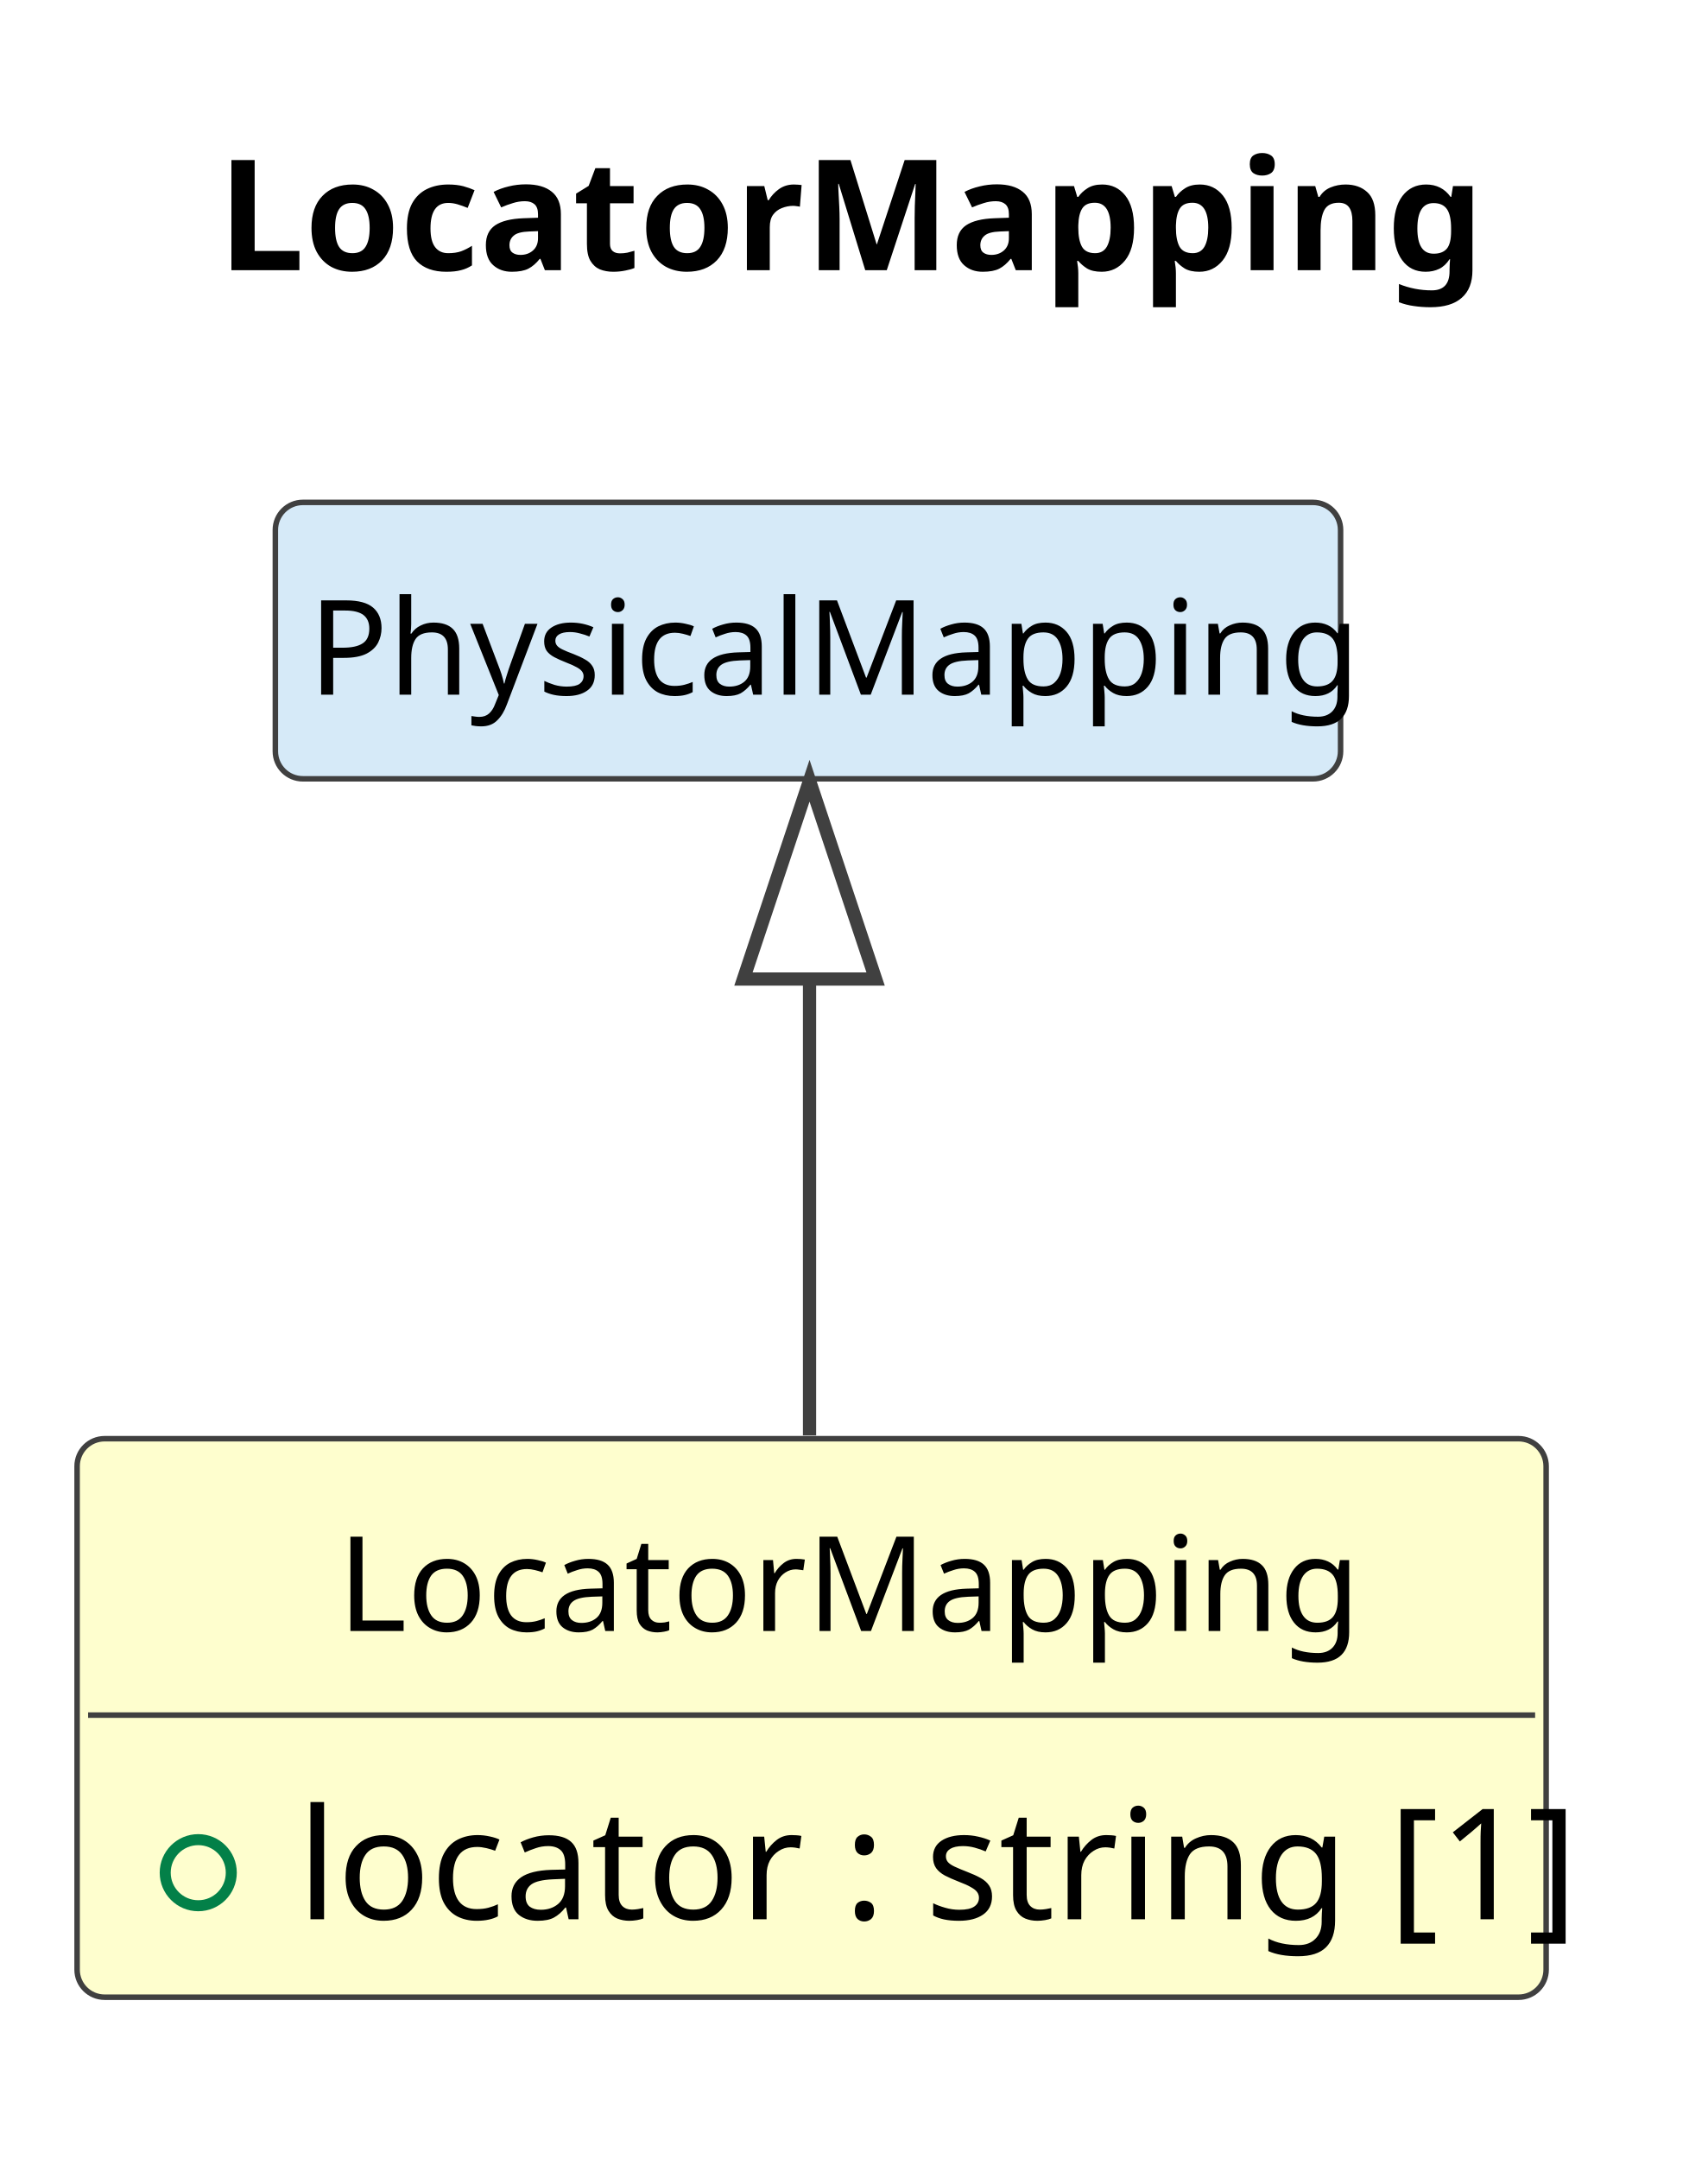
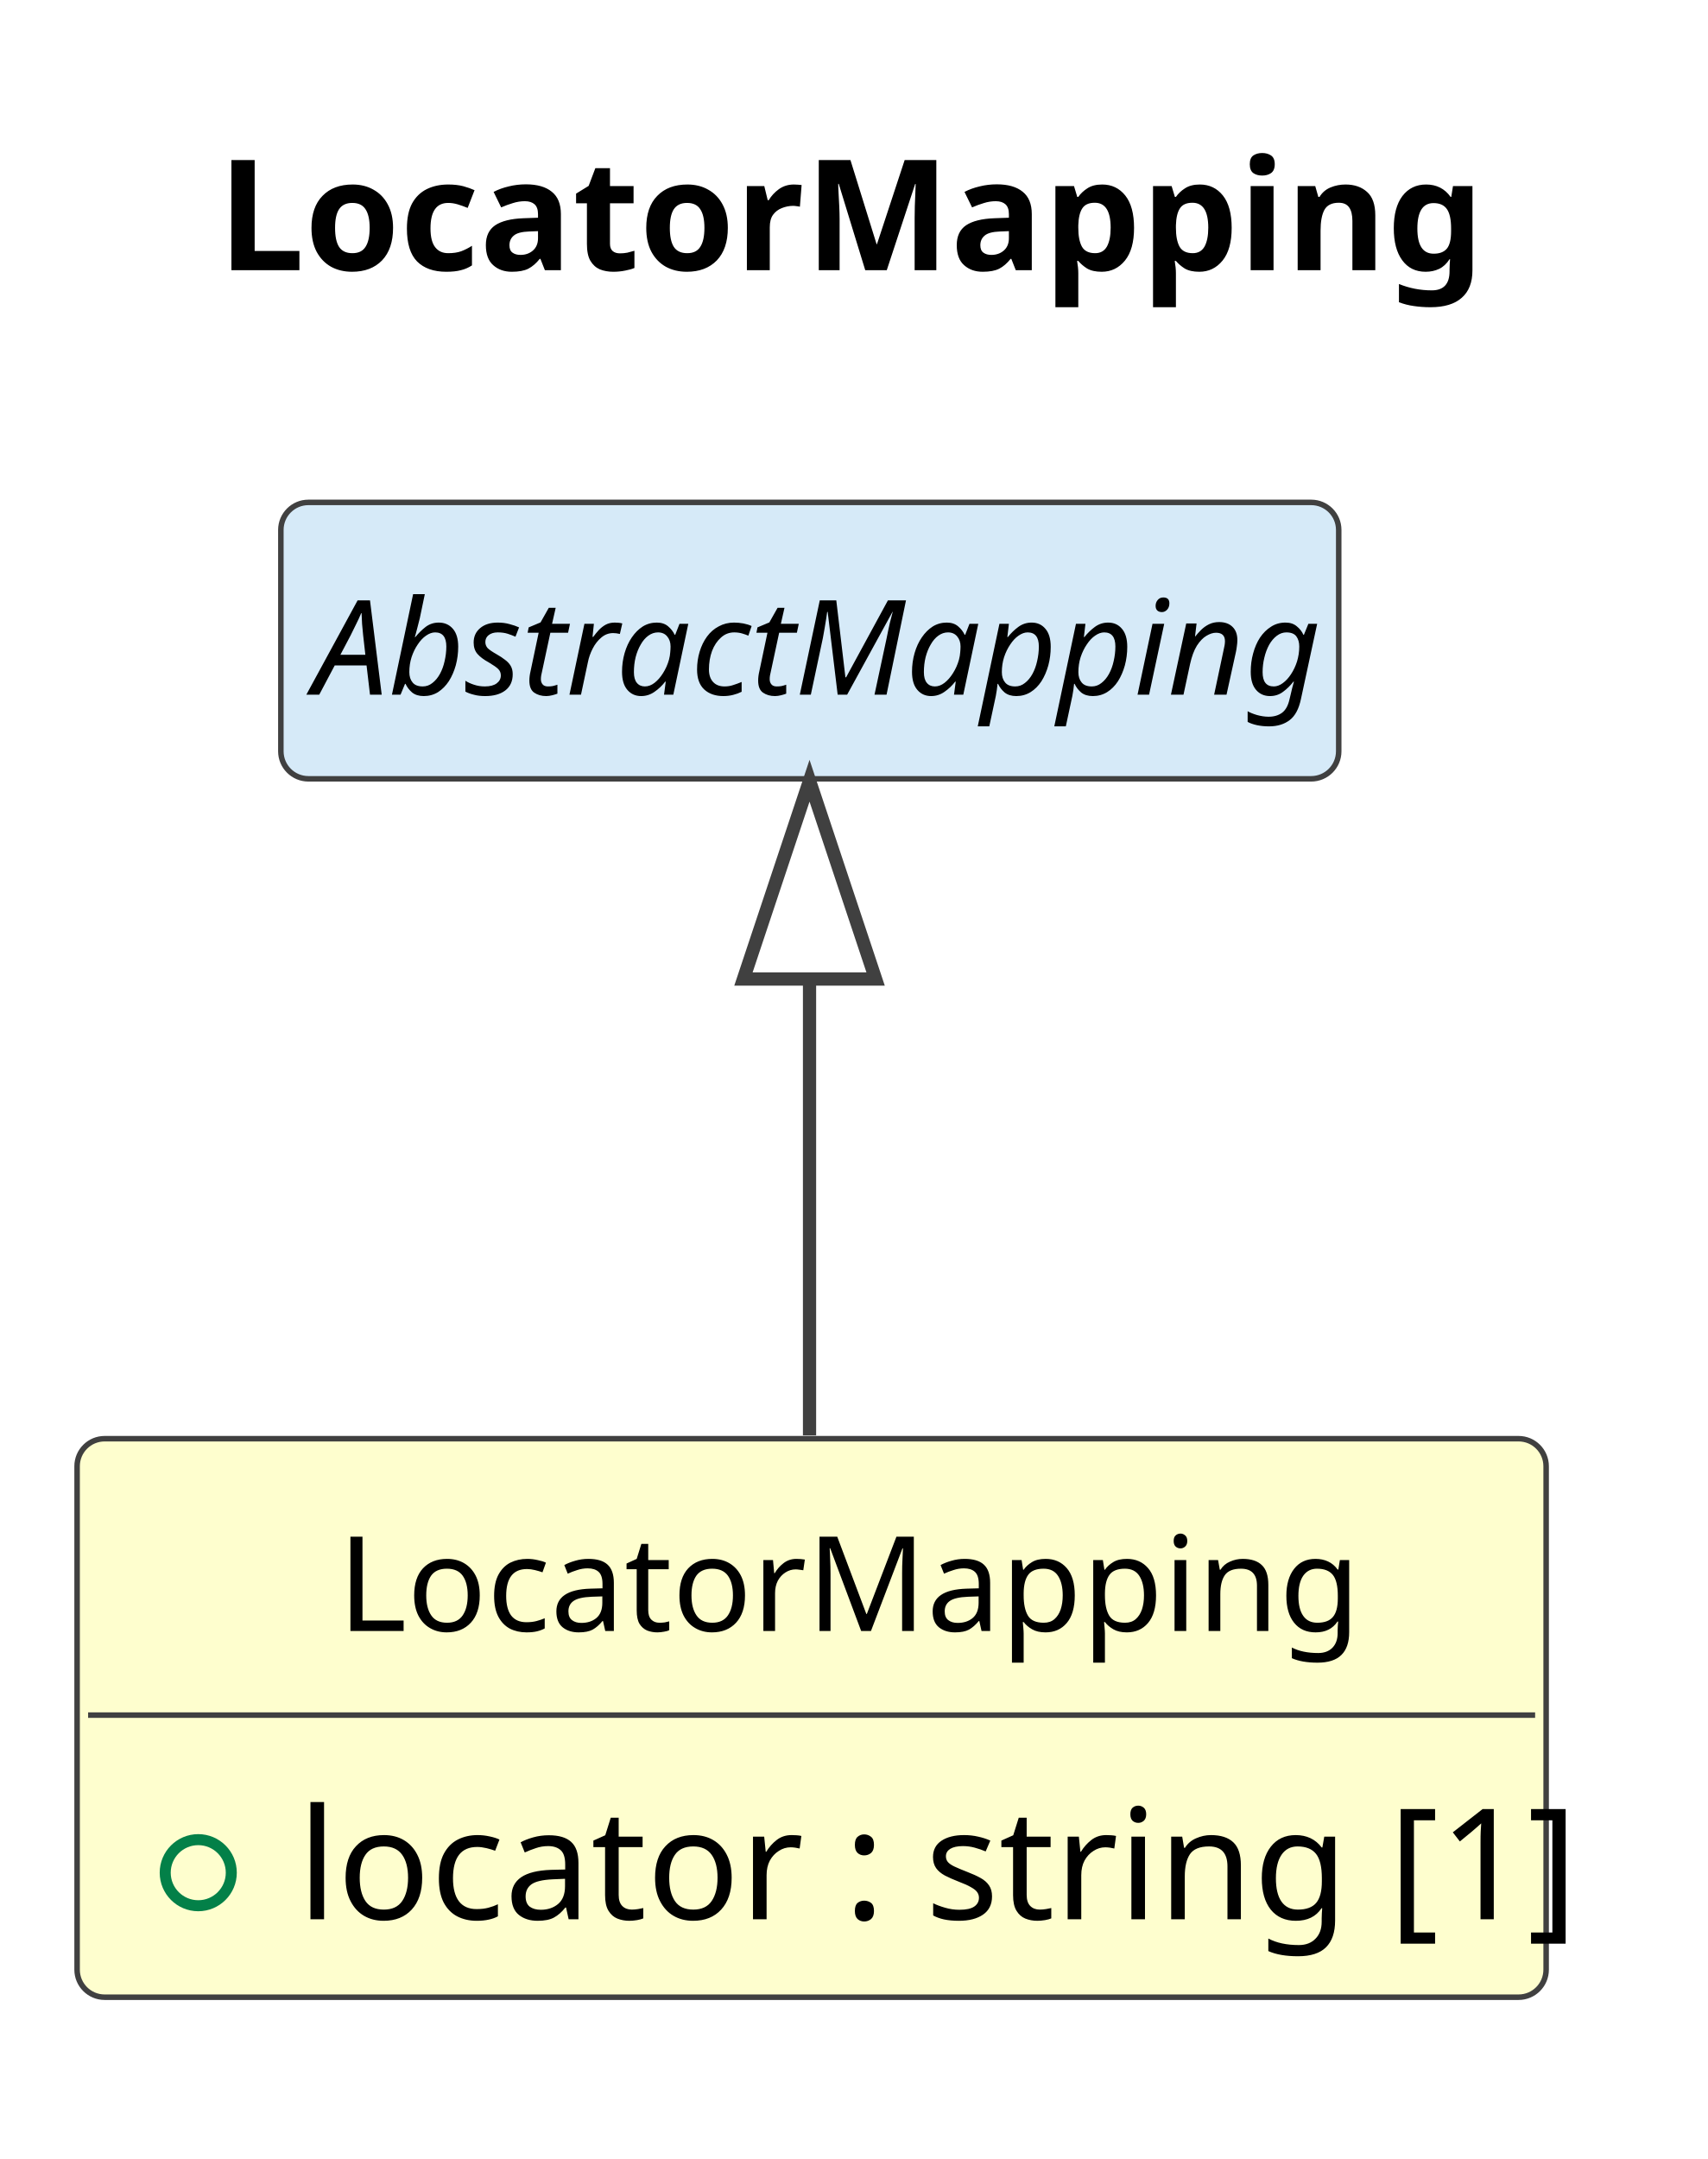
<svg xmlns="http://www.w3.org/2000/svg" contentStyleType="text/css" data-diagram-type="CLASS" height="196px" preserveAspectRatio="none" style="width:155px;height:196px;background:#FFFFFF;" version="1.1" viewBox="0 0 155 196" width="155px" zoomAndPan="magnify">
  <defs />
  <g>
    <g class="title" data-source-line="1">
      <text fill="#000000" font-family="sans-serif" font-size="14" font-weight="700" lengthAdjust="spacing" textLength="108.883" x="19.748" y="24.533">LocatorMapping</text>
    </g>
    <g class="entity" data-qualified-name="LocatorMapping" data-source-line="12" id="ent0002">
      <rect fill="#FEFECE" height="50.703" rx="2.5" ry="2.5" style="stroke:#404040;stroke-width:0.5;" width="133.379" x="7" y="130.609" />
      <text fill="#000000" font-family="sans-serif" font-size="12" lengthAdjust="spacing" textLength="86.057" x="30.661" y="148.066">LocatorMapping</text>
      <line style="stroke:#404040;stroke-width:0.5;" x1="8" x2="139.379" y1="155.703" y2="155.703" />
      <g data-visibility-modifier="PUBLIC_FIELD">
        <ellipse cx="18" cy="170.008" fill="none" rx="3" ry="3" style="stroke:#038048;stroke-width:1;" />
      </g>
      <text fill="#000000" font-family="sans-serif" font-size="14" lengthAdjust="spacing" textLength="107.379" x="27" y="174.236">locator : string [1]</text>
    </g>
-     <g class="entity" data-qualified-name="PhysicalMapping" data-source-line="15" id="ent0003">
-       <rect fill="#D6EAF8" height="25.094" rx="2.5" ry="2.5" style="stroke:#404040;stroke-width:0.5;" width="96.715" x="25" y="45.609" />
-       <text fill="#000000" font-family="sans-serif" font-size="12" lengthAdjust="spacing" textLength="90.715" x="28" y="63.066">PhysicalMapping</text>
+     <g class="entity" data-qualified-name="AbstractMapping" data-source-line="15" id="ent0003">
+       <rect fill="#D6EAF8" height="25.094" rx="2.5" ry="2.5" style="stroke:#404040;stroke-width:0.5;" width="96.047" x="25.5" y="45.609" />
+       <text fill="#000000" font-family="sans-serif" font-size="12" font-style="italic" lengthAdjust="spacing" textLength="90.047" x="28.5" y="63.066">AbstractMapping</text>
    </g>
    <g class="link" data-entity-1="ent0003" data-entity-2="ent0002" data-link-type="extension" data-source-line="16" id="lnk4">
-       <path codeLine="16" d="M73.5,88.879 C73.5,103.599 73.5,111.189 73.5,130.309" fill="none" id="PhysicalMapping-backto-LocatorMapping" style="stroke:#404040;stroke-width:1.2;" />
+       <path codeLine="16" d="M73.5,88.879 C73.5,103.599 73.5,111.189 73.5,130.309" fill="none" id="AbstractMapping-backto-LocatorMapping" style="stroke:#404040;stroke-width:1.2;" />
      <polygon fill="none" points="73.5,70.879,67.5,88.879,79.5,88.879,73.5,70.879" style="stroke:#404040;stroke-width:1.2;" />
    </g>
  </g>
</svg>
